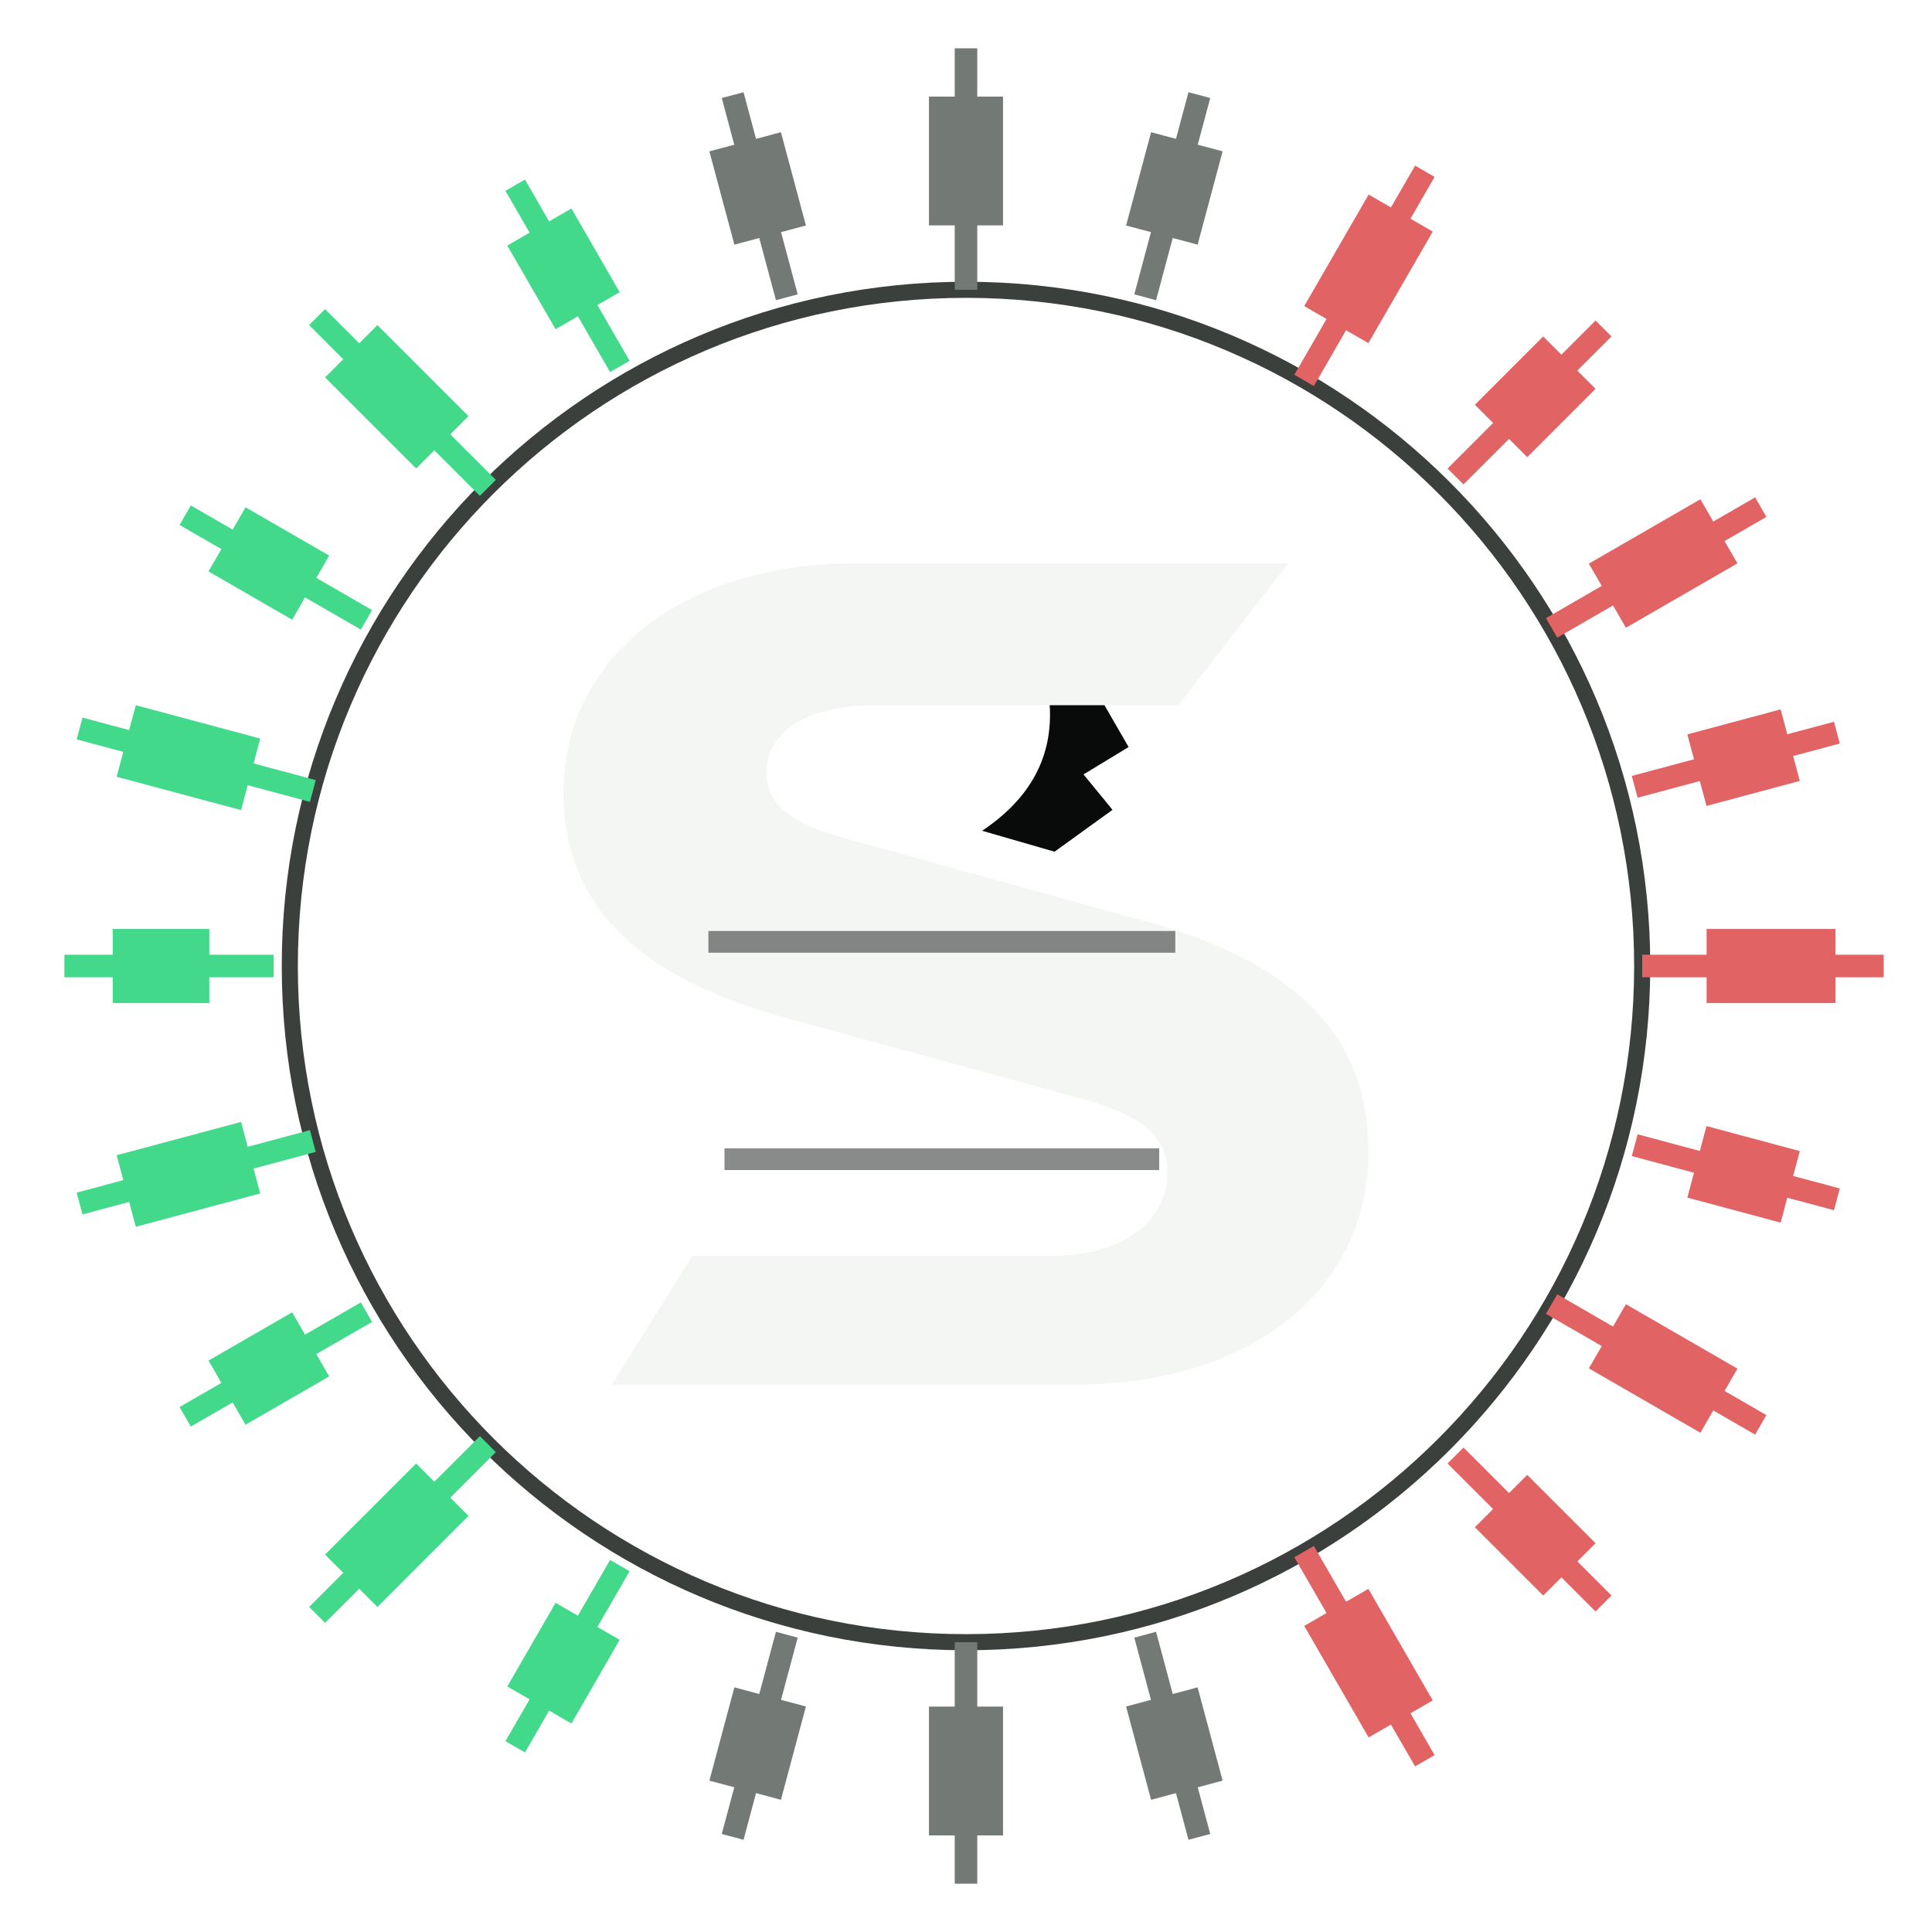
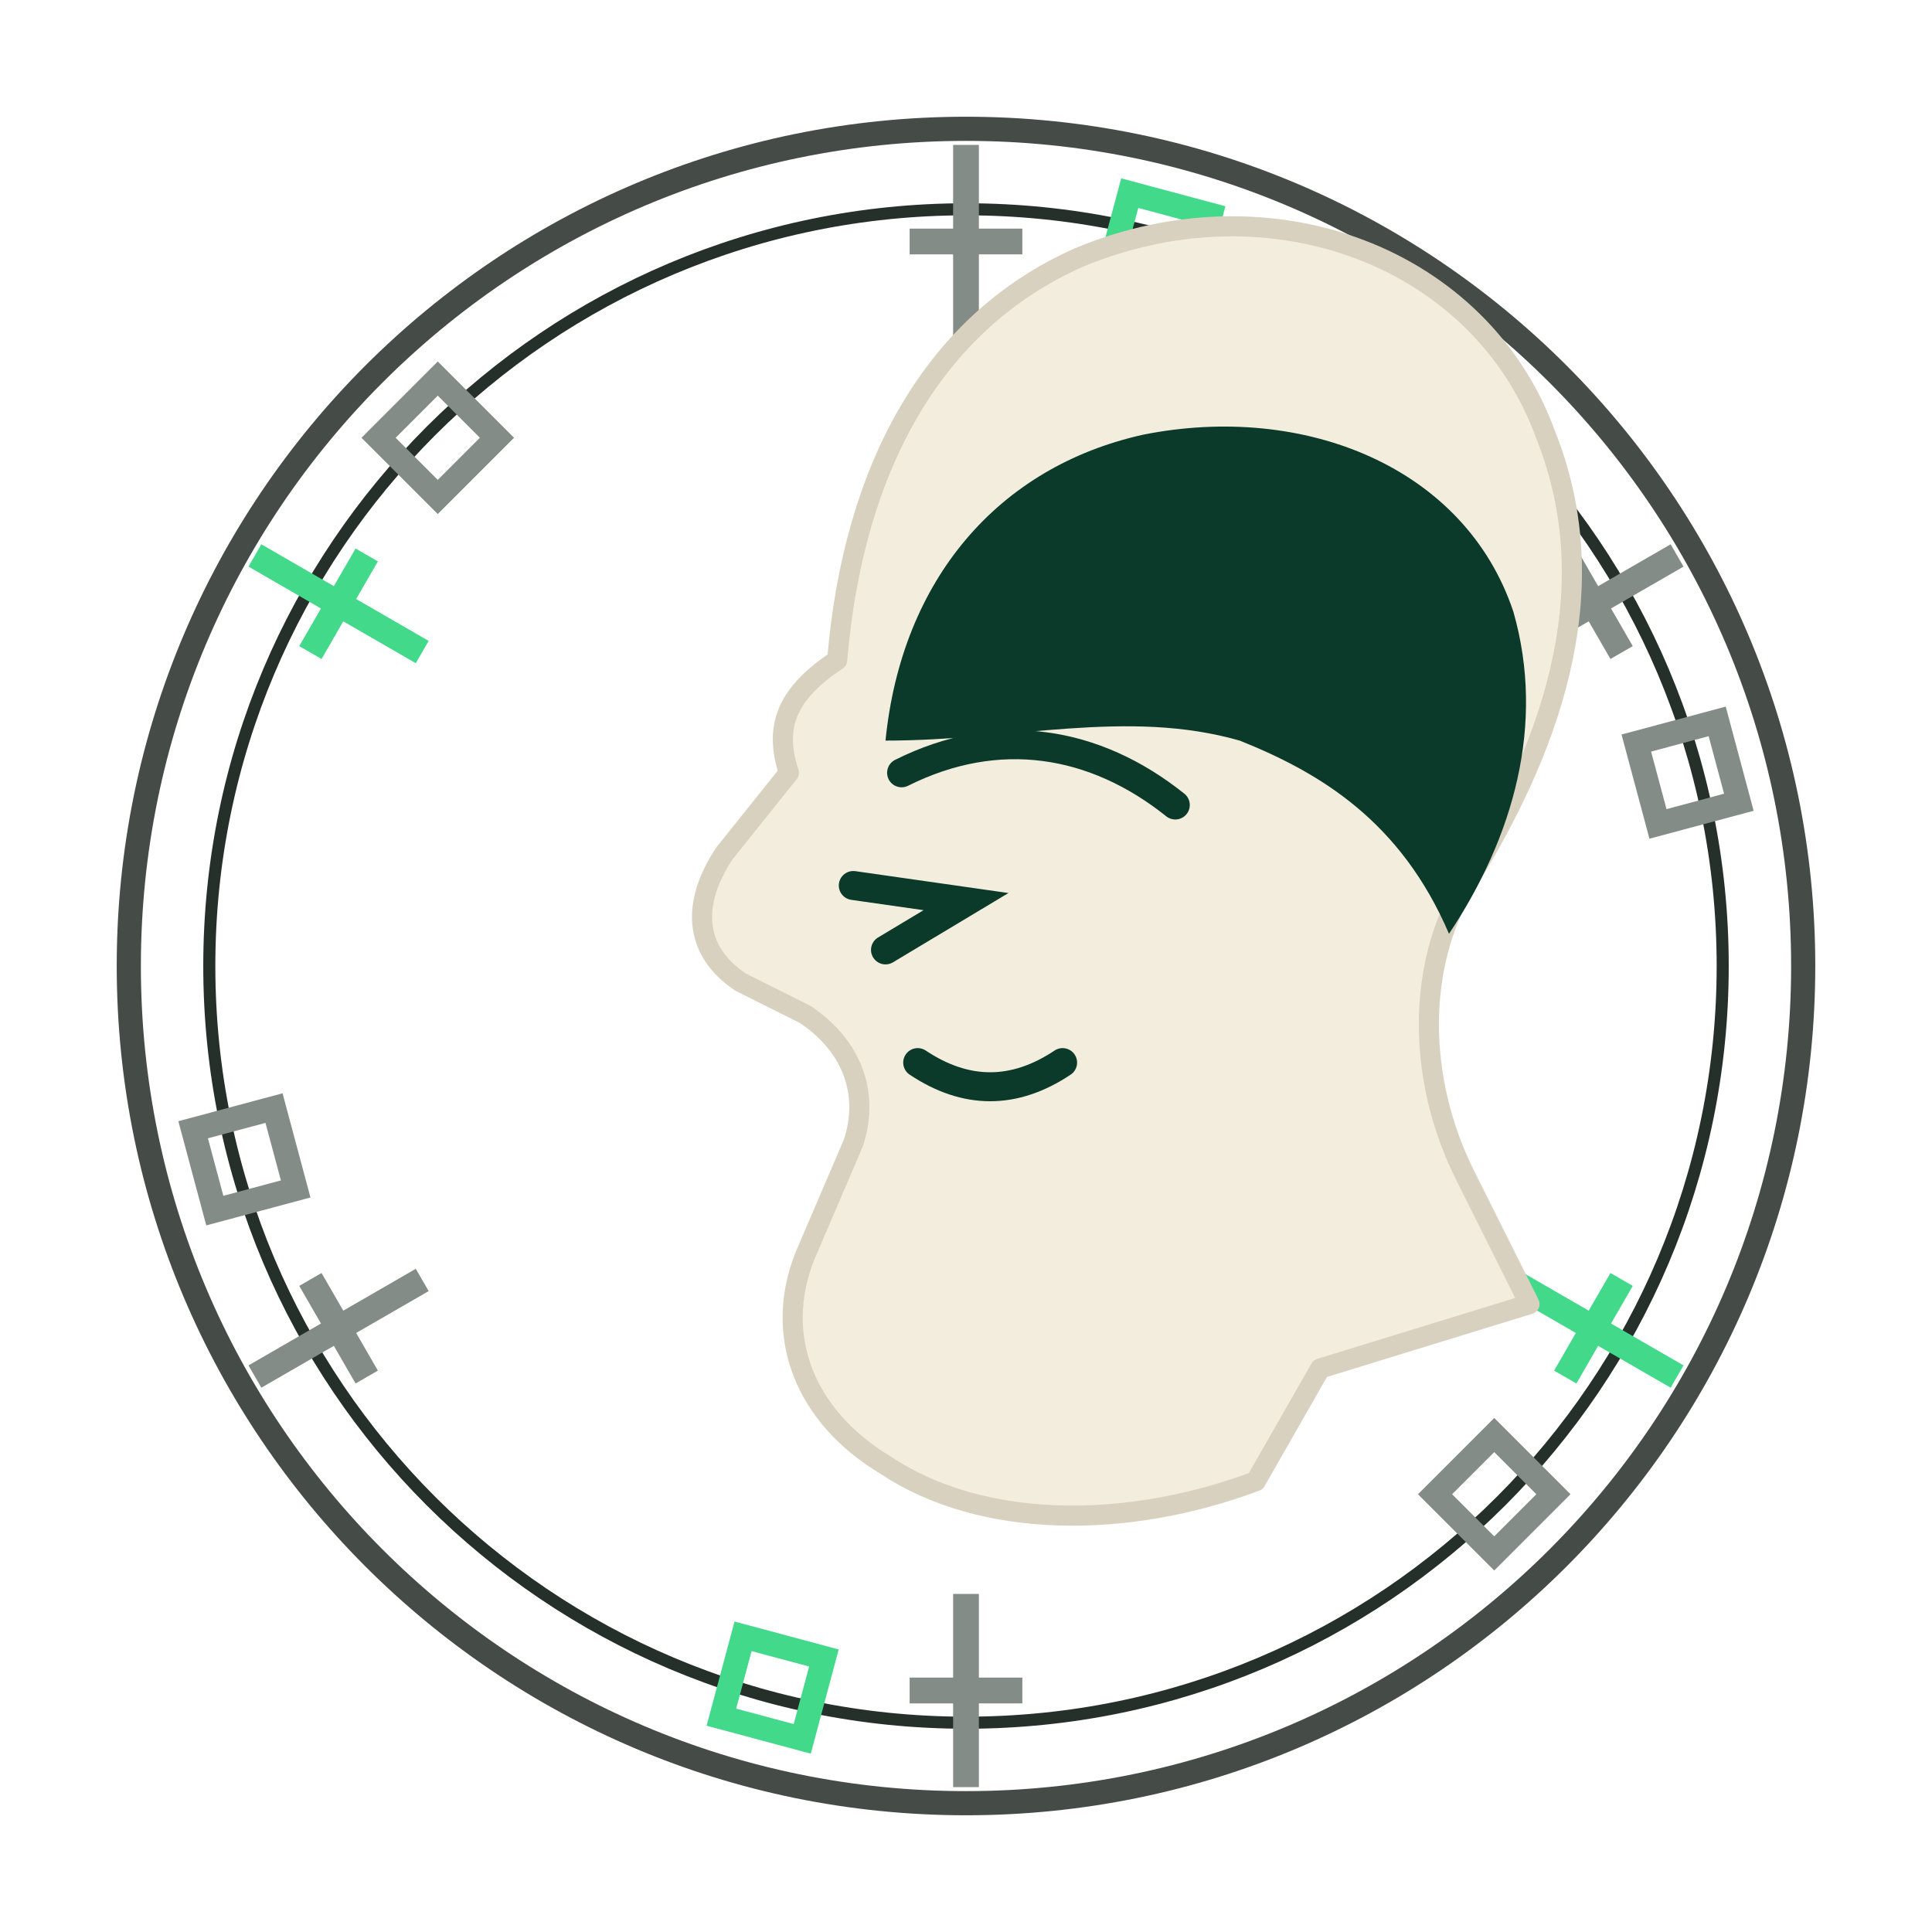
- <svg xmlns="http://www.w3.org/2000/svg" viewBox="0 0 120 120" role="img" aria-labelledby="title desc">
-   <circle cx="60" cy="60" r="42" fill="none" stroke="#3b403d" />
+ <svg xmlns="http://www.w3.org/2000/svg" viewBox="0 0 120 120" role="img" aria-labelledby="t d">
+   <circle cx="60" cy="60" r="52" fill="none" stroke="#454c47" stroke-width="1.5" />
+   <circle cx="60" cy="60" r="47" fill="none" stroke="#26302a" stroke-width=".75" />
  <defs>
-     <g id="a">
-       <path d="M60 3v15" stroke="currentColor" stroke-width="1.4" />
-       <rect x="57.7" y="6" width="4.6" height="8" fill="currentColor" />
+     <g id="i">
+       <path d="M56.5 15h7M60 9v12" fill="none" stroke="currentColor" stroke-width="1.6" />
    </g>
-     <g id="b">
-       <path d="M60 4v13" stroke="currentColor" stroke-width="1.4" />
-       <rect x="57.7" y="7" width="4.6" height="6" fill="currentColor" />
+     <g id="q">
+       <rect x="57.4" y="11" width="5.2" height="5.2" transform="rotate(45 60 60)" fill="none" stroke="currentColor" stroke-width="1.5" />
    </g>
  </defs>
-   <g color="#737a76">
-     <use href="#a" />
-     <use href="#b" transform="rotate(15 60 60)" />
-     <use href="#b" transform="rotate(165 60 60)" />
-     <use href="#a" transform="rotate(180 60 60)" />
-     <use href="#b" transform="rotate(195 60 60)" />
-     <use href="#b" transform="rotate(345 60 60)" />
-   </g>
-   <g color="#e26363">
-     <use href="#a" transform="rotate(30 60 60)" />
-     <use href="#b" transform="rotate(45 60 60)" />
-     <use href="#a" transform="rotate(60 60 60)" />
-     <use href="#b" transform="rotate(75 60 60)" />
-     <use href="#a" transform="rotate(90 60 60)" />
-     <use href="#b" transform="rotate(105 60 60)" />
-     <use href="#a" transform="rotate(120 60 60)" />
-     <use href="#b" transform="rotate(135 60 60)" />
-     <use href="#a" transform="rotate(150 60 60)" />
+   <g color="#848c87">
+     <use href="#i" />
+     <use href="#q" transform="rotate(30 60 60)" />
+     <use href="#i" transform="rotate(60 60 60)" />
+     <use href="#q" transform="rotate(90 60 60)" />
+     <use href="#i" transform="rotate(180 60 60)" />
+     <use href="#q" transform="rotate(210 60 60)" />
+     <use href="#i" transform="rotate(240 60 60)" />
+     <use href="#q" transform="rotate(270 60 60)" />
  </g>
  <g color="#42d98b">
-     <use href="#b" transform="rotate(210 60 60)" />
-     <use href="#a" transform="rotate(225 60 60)" />
-     <use href="#b" transform="rotate(240 60 60)" />
-     <use href="#a" transform="rotate(255 60 60)" />
-     <use href="#b" transform="rotate(270 60 60)" />
-     <use href="#a" transform="rotate(285 60 60)" />
-     <use href="#b" transform="rotate(300 60 60)" />
-     <use href="#a" transform="rotate(315 60 60)" />
-     <use href="#b" transform="rotate(330 60 60)" />
+     <use href="#i" transform="rotate(120 60 60)" />
+     <use href="#q" transform="rotate(150 60 60)" />
+     <use href="#i" transform="rotate(300 60 60)" />
+     <use href="#q" transform="rotate(330 60 60)" />
  </g>
-   <path d="M80 35H53c-10.5 0-18 5.8-18 14.2 0 7.1 4.7 11.5 13.7 14l18.7 5.1c3.5 1 5.1 2.3 5.1 4.5 0 3.1-2.8 5.2-7.2 5.2H43l-5 8h28.8C77.5 86 85 80.3 85 71.5c0-7.2-4.6-11.7-13.6-14.2l-18.8-5.2c-3.4-.9-5-2.1-5-4.1 0-2.6 2.6-4.2 6.8-4.2h18.8L80 35Z" fill="#f4f6f4" />
-   <path d="M65.2 43.8c.2 3.2-1.2 5.8-4.2 7.8l4.5 1.3 3.6-2.6-1.8-2.2 2.8-1.7-1.5-2.6h-3.4Z" fill="#090b0a" />
-   <path d="M44 58.5h29M45 72h27" stroke="#090b0a" stroke-width="1.35" opacity=".48" />
+   <path d="M78 92c-8 3-17 3-23-1-5-3-7-8-5-13l3-7c1-3 0-6-3-8l-4-2c-3-2-3-5-1-8l4-5c-1-3 0-5 3-7 1-12 6-21 15-25 12-5 25 0 29 11 4 10 0 20-5 28-3 5-3 12 0 18l4 8-13 4Z" fill="#f3eddd" stroke="#d8d1bf" stroke-width="1.25" stroke-linejoin="round" />
+   <path d="M55 46c1-10 7-17 16-19 10-2 20 2 23 11 2 7 0 14-4 20-3-7-8-10-13-12-7-2-14 0-22 0Z" fill="#0b3a2a" />
+   <path d="M56 48c6-3 12-2 17 2m-20 5 7 1-5 3m2 7c3 2 6 2 9 0m7-33c6 1 11 5 13 11m-20-9c7-3 14 0 18 5m-21 0c8-3 17 1 21 8" fill="none" stroke="#0b3a2a" stroke-width="1.8" stroke-linecap="round" />
</svg>
